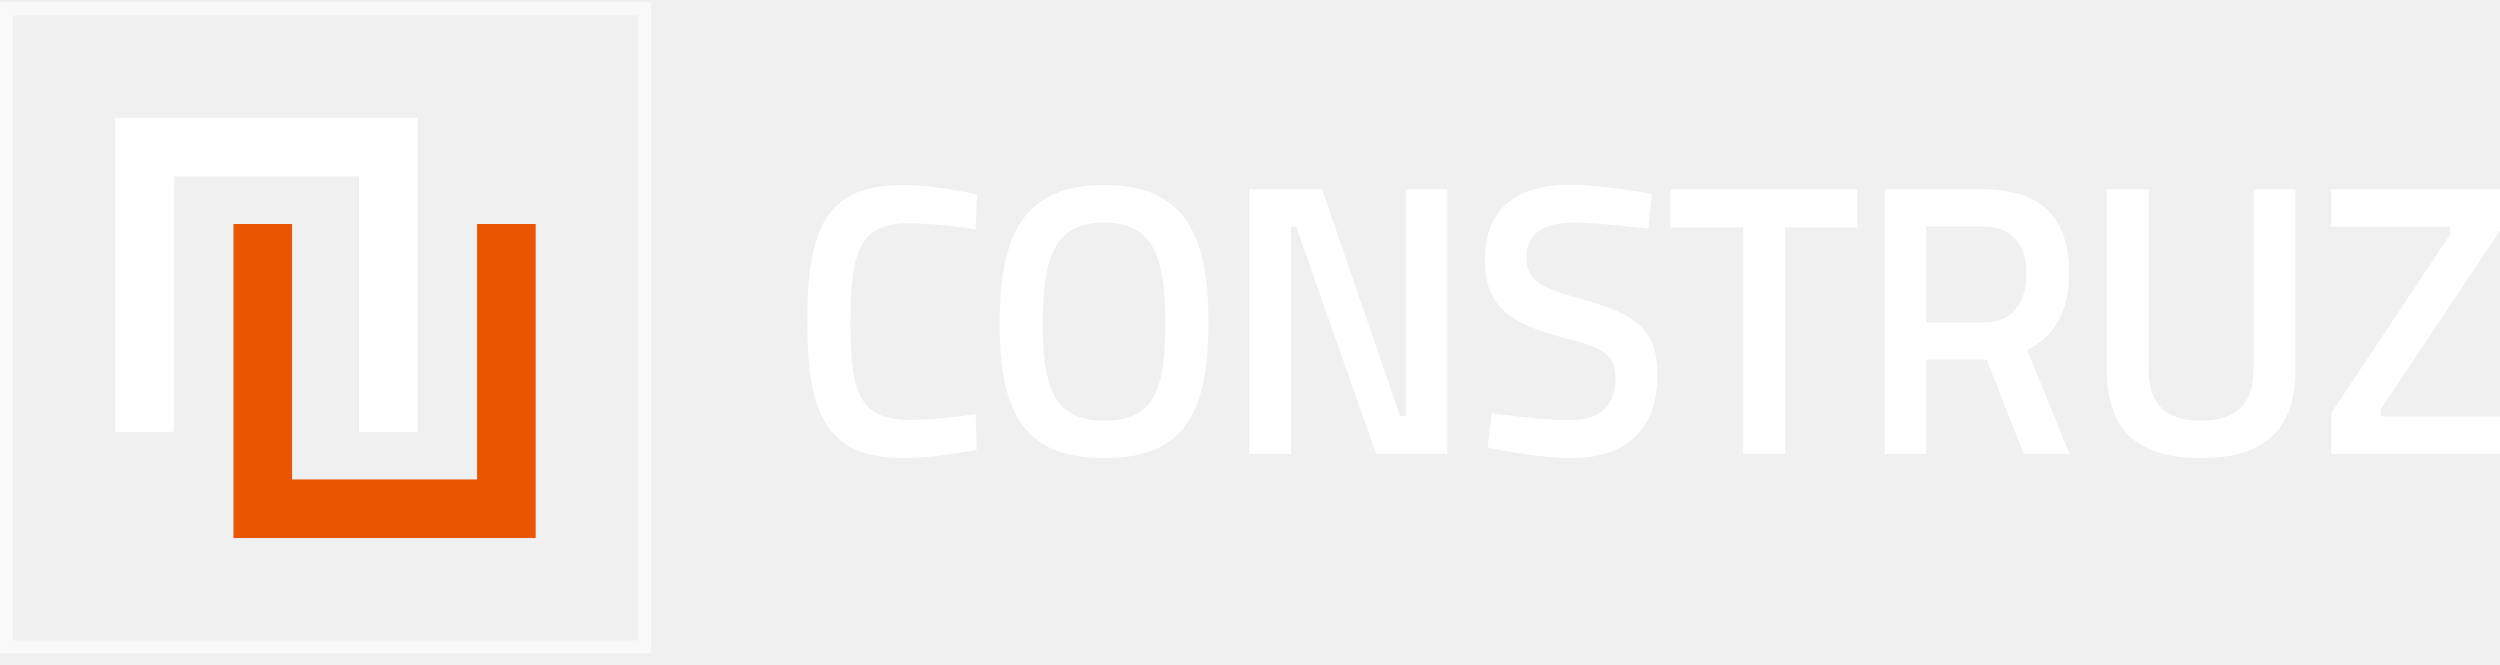
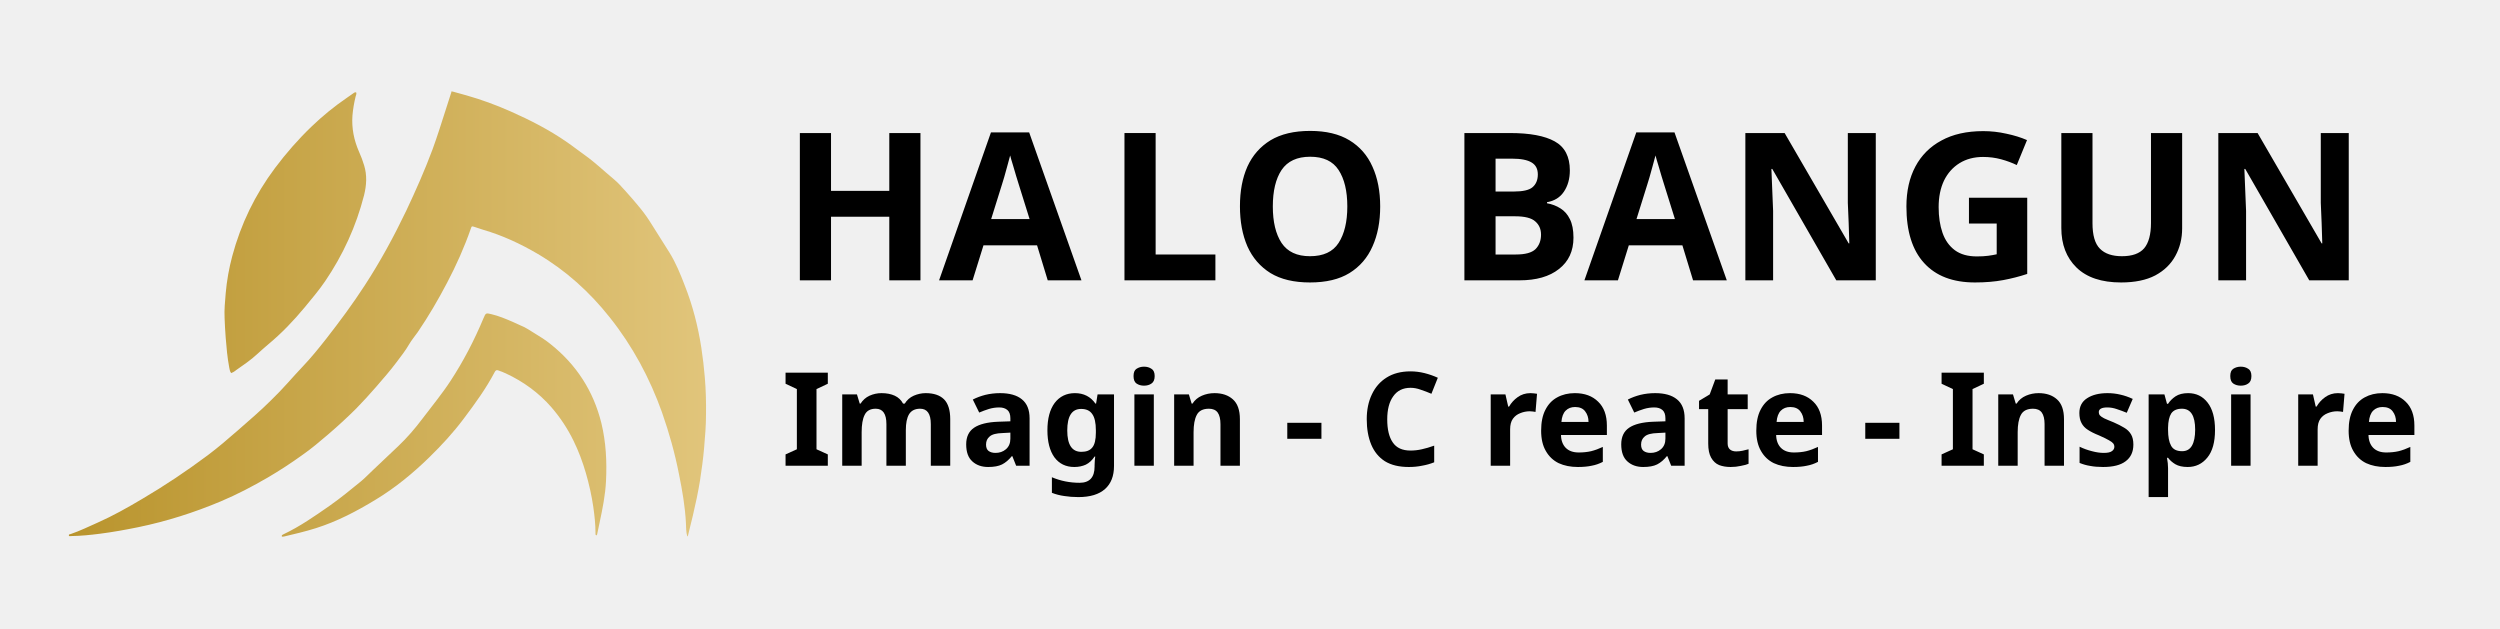
- <svg xmlns="http://www.w3.org/2000/svg" width="192" height="51" viewBox="0 0 192 51" fill="none">
-   <rect opacity="0.6" x="0.5" y="0.683" width="49" height="49" stroke="white" />
-   <path d="M11.111 33.162V11.294H29.819V33.162" stroke="white" stroke-width="4.5" />
-   <path d="M38.889 17.204V39.071H20.181V17.204" stroke="#EA5501" stroke-width="4.5" />
-   <path d="M74.926 31.801L75.012 34.53C73.659 34.827 71.241 35.183 69.398 35.183C63.382 35.183 62 31.653 62 24.712C62 17.386 63.497 14.212 69.398 14.212C71.442 14.212 73.803 14.657 75.041 14.954L74.926 17.623C73.63 17.386 71.241 17.149 69.83 17.149C66.203 17.149 65.311 18.958 65.311 24.712C65.311 30.288 66.03 32.246 69.917 32.246C71.385 32.246 73.688 32.009 74.926 31.801Z" fill="white" />
-   <path d="M84.804 32.306C88.632 32.306 89.496 29.962 89.496 24.801C89.496 19.759 88.604 17.089 84.804 17.089C81.004 17.089 80.082 19.759 80.082 24.801C80.082 29.873 80.975 32.306 84.804 32.306ZM84.804 35.183C78.614 35.183 76.772 31.653 76.772 24.801C76.772 18.009 78.643 14.212 84.804 14.212C90.964 14.212 92.807 17.979 92.807 24.801C92.807 31.712 90.964 35.183 84.804 35.183Z" fill="white" />
-   <path d="M95.952 34.856V14.539H101.537L107.524 31.95H107.956V14.539H111.152V34.856H105.682L99.55 17.416H99.147V34.856H95.952Z" fill="white" />
-   <path d="M126.857 14.895L126.598 17.564C126.598 17.564 122.567 17.089 120.898 17.089C118.479 17.089 117.242 17.979 117.242 19.729C117.242 21.628 118.278 22.072 121.646 23.022C125.791 24.208 127.288 25.335 127.288 28.805C127.288 33.255 124.582 35.183 120.696 35.183C118.134 35.183 114.248 34.382 114.248 34.382L114.564 31.742C114.564 31.742 118.451 32.276 120.495 32.276C122.941 32.276 124.064 31.149 124.064 29.013C124.064 27.293 123.172 26.7 120.149 25.958C115.889 24.831 114.046 23.496 114.046 19.966C114.046 15.873 116.666 14.183 120.61 14.183C123.114 14.183 126.857 14.895 126.857 14.895Z" fill="white" />
-   <path d="M128.266 17.475V14.539H142.66V17.475H137.104V34.856H133.88V17.475H128.266Z" fill="white" />
-   <path d="M152.574 27.619H147.939V34.856H144.743V14.539H152.228C156.575 14.539 158.907 16.496 158.907 21.005C158.907 23.882 157.784 25.869 155.683 26.878L158.936 34.856H155.424L152.574 27.619ZM155.625 21.034C155.625 18.721 154.531 17.386 152.228 17.386H147.939V24.772H152.286C154.704 24.772 155.625 23.14 155.625 21.034Z" fill="white" />
-   <path d="M165.015 28.361C165.015 31.119 166.397 32.306 169.016 32.306C171.665 32.306 173.075 31.089 173.075 28.361V14.539H176.299V28.301C176.299 33.195 173.737 35.183 169.016 35.183C164.324 35.183 161.79 33.195 161.79 28.301V14.539H165.015V28.361Z" fill="white" />
-   <path d="M179.046 17.416V14.539H192V17.712L182.846 31.416V31.979H192V34.856H179.046V31.712L188.171 18.009V17.416H179.046Z" fill="white" />
+ <svg xmlns="http://www.w3.org/2000/svg" id="Layer_1" width="183" height="46" viewBox="0 0 183 46">
+   <defs>
+     <linearGradient id="linear-gradient" x1="5.05" y1="23" x2="51.69" y2="23" gradientUnits="userSpaceOnUse">
+       <stop offset="0" stop-color="#b9942d" />
+       <stop offset="1" stop-color="#e1c57b" />
+     </linearGradient>
+   </defs>
+   <path d="M33.13,6.7c.34.09.67.19,1.01.28,1.09.31,2.16.7,3.2,1.16,1.45.64,2.86,1.36,4.17,2.27.44.3.86.64,1.29.94.75.53,1.4,1.16,2.1,1.74.33.27.61.59.9.91.38.42.74.84,1.09,1.27.3.37.58.77.83,1.18.42.68.86,1.35,1.28,2.03.47.76.81,1.59,1.13,2.43.58,1.47.97,3,1.21,4.56.11.71.19,1.42.25,2.13.08.91.1,1.82.09,2.73,0,.83-.07,1.65-.14,2.47-.07.8-.18,1.59-.3,2.38-.14.86-.32,1.7-.52,2.55-.11.46-.22.92-.34,1.39-.01.06-.02.12-.07.15-.09-.32-.09-.66-.1-.98-.06-1.21-.27-2.4-.51-3.59-.3-1.53-.72-3.03-1.24-4.51-.9-2.52-2.15-4.85-3.82-6.95-1.48-1.87-3.22-3.44-5.27-4.65-1.26-.74-2.59-1.36-4-1.77-.22-.07-.44-.15-.67-.22-.17-.05-.17-.05-.23.12-.48,1.38-1.07,2.7-1.75,3.99-.65,1.24-1.35,2.44-2.14,3.6-.21.3-.45.58-.63.89-.27.47-.6.88-.92,1.31-.47.63-.99,1.22-1.5,1.81-.47.54-.95,1.07-1.45,1.58-.66.66-1.35,1.29-2.06,1.9-.61.52-1.22,1.04-1.88,1.5-.82.59-1.66,1.14-2.53,1.65-1.12.65-2.26,1.25-3.45,1.75-1.95.82-3.96,1.46-6.04,1.89-.93.19-1.87.36-2.81.48-.7.09-1.39.16-2.1.17-.06,0-.16.04-.17-.05-.01-.09.08-.08.14-.1.67-.23,1.31-.54,1.96-.83,1.13-.5,2.21-1.11,3.27-1.74,1.65-.97,3.25-2.04,4.79-3.19.76-.57,1.47-1.18,2.18-1.8.83-.73,1.67-1.44,2.45-2.22.43-.42.85-.85,1.25-1.3.35-.39.7-.78,1.07-1.17.61-.64,1.17-1.33,1.72-2.03.99-1.27,1.95-2.56,2.83-3.92,1.14-1.75,2.13-3.57,3.03-5.45.7-1.48,1.36-2.97,1.93-4.5.37-1,.68-2.03,1.01-3.04.11-.34.22-.68.33-1.03.02-.06.05-.11.03-.17.03,0,.07,0,.1,0ZM17.22,27.14c.29-.2.57-.41.86-.61.55-.39,1.02-.88,1.54-1.31.99-.82,1.87-1.74,2.69-2.73.51-.62,1.03-1.23,1.48-1.89,1.32-1.94,2.28-4.04,2.86-6.31.18-.73.23-1.46,0-2.2-.1-.33-.22-.65-.36-.96-.38-.86-.56-1.75-.49-2.68.04-.47.12-.93.23-1.38.02-.1.09-.2.04-.31-.11-.02-.18.05-.25.1-.15.1-.29.2-.43.3-.92.63-1.78,1.33-2.58,2.1-.98.94-1.87,1.96-2.68,3.04-1.46,1.95-2.5,4.1-3.13,6.45-.24.9-.4,1.81-.48,2.73-.05.6-.11,1.2-.08,1.8.02.47.04.95.08,1.43.06.73.12,1.46.26,2.19.03.14.04.28.14.41.12-.04.21-.1.31-.17ZM20.76,39.28c.79-.19,1.59-.37,2.37-.62,1.55-.49,2.98-1.24,4.36-2.08,1.44-.87,2.73-1.93,3.93-3.1.91-.89,1.77-1.82,2.53-2.84.82-1.09,1.63-2.2,2.27-3.42.06-.11.13-.15.24-.11.19.06.38.14.56.22,1.29.6,2.42,1.42,3.35,2.49.64.74,1.18,1.56,1.61,2.44.38.77.67,1.56.91,2.38.23.81.42,1.63.54,2.47.09.63.16,1.26.16,1.89,0,.07-.02.15.06.19.04-.01.05-.05.06-.08.06-.3.13-.6.19-.9.21-.99.41-1.98.46-2.99.07-1.43,0-2.85-.34-4.25-.58-2.35-1.83-4.28-3.73-5.79-.37-.3-.77-.55-1.17-.79-.33-.2-.65-.43-1.02-.57-.19-.08-.38-.18-.57-.26-.51-.22-1.01-.43-1.55-.56-.42-.1-.42-.1-.59.3-.67,1.6-1.46,3.13-2.41,4.58-.64.98-1.39,1.88-2.09,2.81-.52.69-1.09,1.35-1.72,1.95-.63.6-1.26,1.19-1.89,1.79-.28.26-.54.54-.84.79-.76.62-1.51,1.24-2.31,1.8-1.09.76-2.18,1.52-3.38,2.09-.06.03-.13.05-.13.14.05.06.11.03.16.02Z" style="fill: url(#linear-gradient);" />
+   <g>
+     <text transform="translate(57.19 34.09)" style="font-family: Montserrat-Bold, Montserrat; font-size: 9.54px; font-variation-settings: 'wght' 700; font-weight: 700;">
+       <tspan x="0" y="0">Im</tspan>
+       <tspan x="13.13" y="0" style="letter-spacing: 0em;">a</tspan>
+       <tspan x="19.06" y="0" style="letter-spacing: 0em;">gin - C</tspan>
+       <tspan x="51.18" y="0" style="letter-spacing: 0em;">r</tspan>
+       <tspan x="55.2" y="0" style="letter-spacing: -.01em;">e</tspan>
+       <tspan x="61.08" y="0">a</tspan>
+       <tspan x="66.96" y="0" style="letter-spacing: -.02em;">t</tspan>
+       <tspan x="70.95" y="0">e - Inspi</tspan>
+       <tspan x="110.29" y="0" style="letter-spacing: 0em;">r</tspan>
+       <tspan x="114.31" y="0">e</tspan>
+     </text>
+     <text transform="translate(57.19 20.52)" style="font-family: Montserrat-Bold, Montserrat; font-size: 15.1px; font-variation-settings: 'wght' 700; font-weight: 700;">
+       <tspan x="0" y="0">HA</tspan>
+       <tspan x="23.76" y="0" style="letter-spacing: -.01em;">L</tspan>
+       <tspan x="32.7" y="0">O BANGUN</tspan>
+     </text>
+   </g>
</svg>
